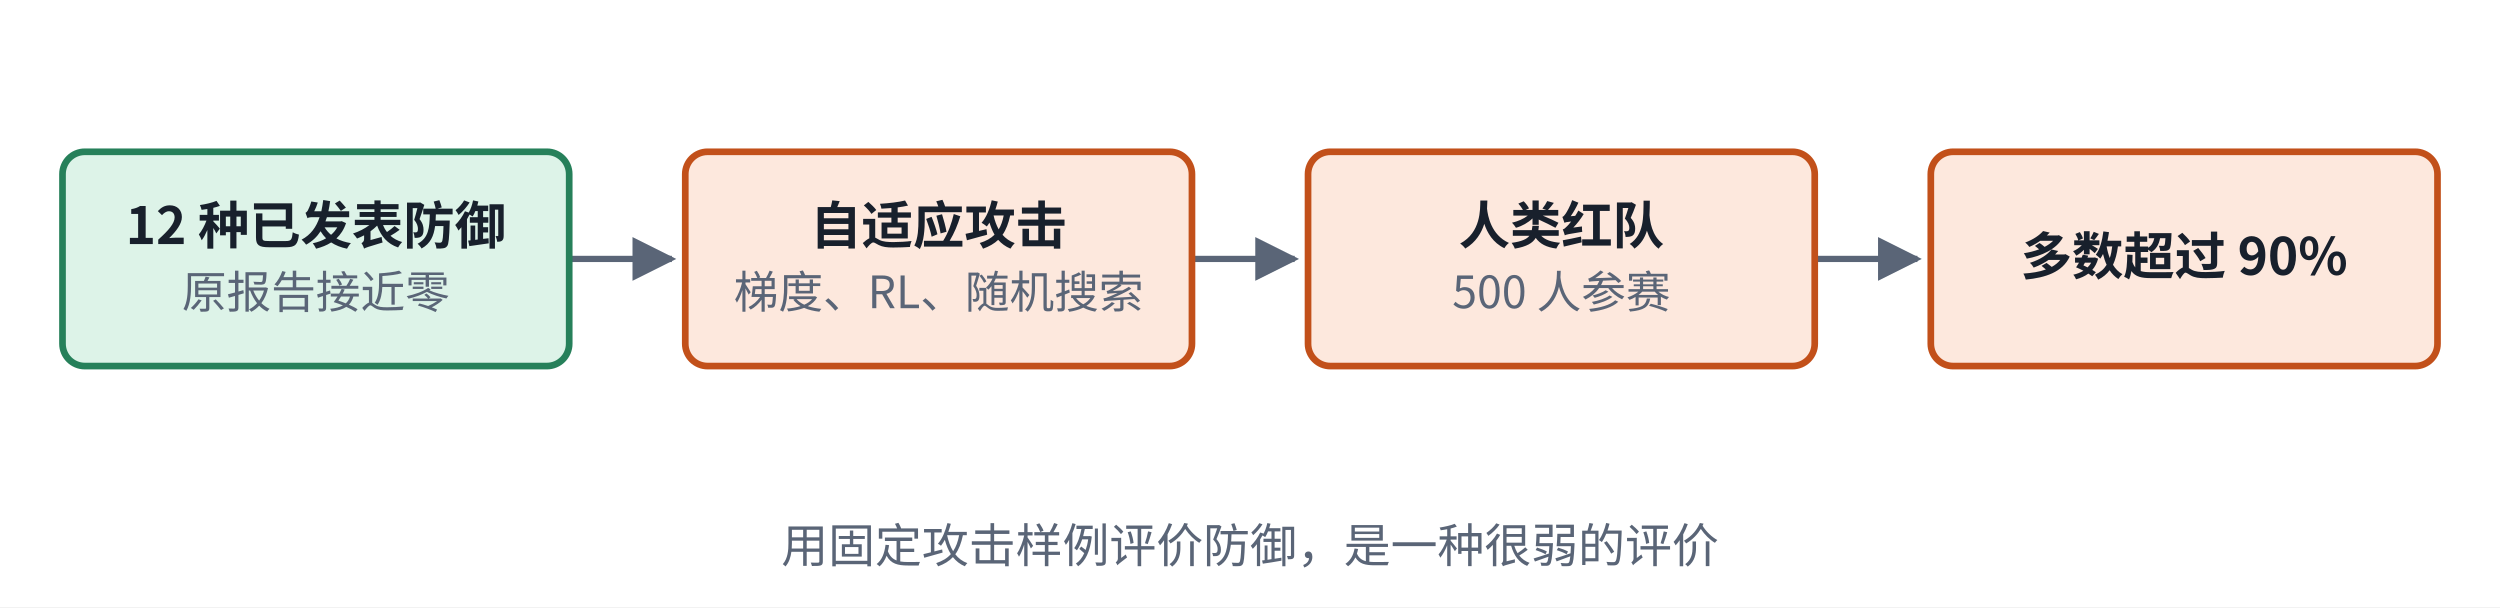
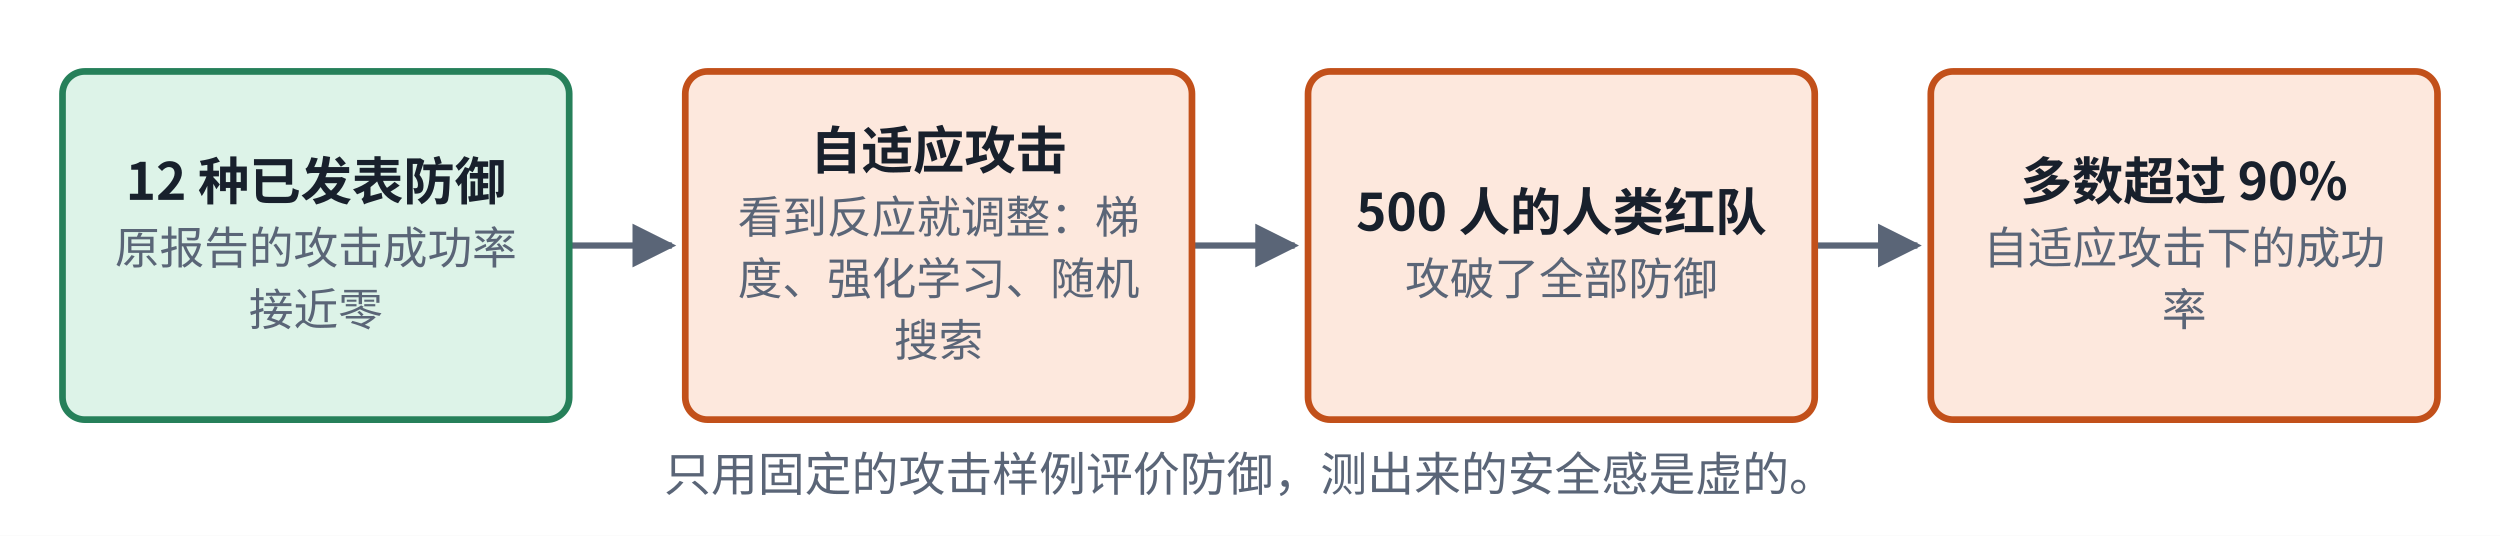
- <svg xmlns="http://www.w3.org/2000/svg" viewBox="0 0 560 136" width="560" height="136" role="img" aria-label="The Attacker Moves Second">
+ <svg xmlns="http://www.w3.org/2000/svg" viewBox="0 0 560 120" width="560" height="120" role="img" aria-label="The Attacker Moves Second">
  <defs>
    <marker id="ah-carda1" viewBox="0 0 10 10" refX="9" refY="5" markerWidth="7" markerHeight="7" orient="auto-start-reverse">
      <path d="M0,0 L10,5 L0,10 z" fill="#5A6577" />
    </marker>
  </defs>
-   <rect x="0" y="0" width="560" height="136" fill="#ffffff" />
-   <path d="M127.5,58 L150.5,58" fill="none" stroke="#5A6577" stroke-width="1.4" marker-end="url(#ah-carda1)" />
-   <path d="M267,58 L290,58" fill="none" stroke="#5A6577" stroke-width="1.4" marker-end="url(#ah-carda1)" />
-   <path d="M406.5,58 L429.5,58" fill="none" stroke="#5A6577" stroke-width="1.4" marker-end="url(#ah-carda1)" />
-   <rect x="14" y="34" width="113.5" height="48" rx="5" fill="#DDF3E8" stroke="#26805A" stroke-width="1.5" />
-   <rect x="153.5" y="34" width="113.5" height="48" rx="5" fill="#FDE8DD" stroke="#C2501A" stroke-width="1.5" />
-   <rect x="293" y="34" width="113.5" height="48" rx="5" fill="#FDE8DD" stroke="#C2501A" stroke-width="1.5" />
-   <rect x="432.5" y="34" width="113.5" height="48" rx="5" fill="#FDE8DD" stroke="#C2501A" stroke-width="1.5" />
-   <text x="70.75" y="54.665" text-anchor="middle" font-size="11.5" font-weight="600" fill="#18202C" font-family="PingFang SC, Noto Sans CJK SC, Microsoft YaHei, sans-serif">12 种已发表防御</text>
-   <text x="70.75" y="69.035" text-anchor="middle" font-size="10" font-weight="400" fill="#5A6577" font-family="PingFang SC, Noto Sans CJK SC, Microsoft YaHei, sans-serif">原报告接近零</text>
-   <text x="210.25" y="54.665" text-anchor="middle" font-size="11.5" font-weight="600" fill="#18202C" font-family="PingFang SC, Noto Sans CJK SC, Microsoft YaHei, sans-serif">自适应攻击</text>
-   <text x="210.25" y="69.035" text-anchor="middle" font-size="10" font-weight="400" fill="#5A6577" font-family="PingFang SC, Noto Sans CJK SC, Microsoft YaHei, sans-serif">梯度、RL、随机搜索</text>
-   <text x="349.75" y="54.665" text-anchor="middle" font-size="11.5" font-weight="600" fill="#18202C" font-family="PingFang SC, Noto Sans CJK SC, Microsoft YaHei, sans-serif">人类红队</text>
-   <text x="349.75" y="69.035" text-anchor="middle" font-size="10" font-weight="400" fill="#5A6577" font-family="PingFang SC, Noto Sans CJK SC, Microsoft YaHei, sans-serif">500 人参赛</text>
-   <text x="489.25" y="61.565" text-anchor="middle" font-size="11.5" font-weight="600" fill="#18202C" font-family="PingFang SC, Noto Sans CJK SC, Microsoft YaHei, sans-serif">多数超过 90%</text>
-   <text x="280" y="126" text-anchor="middle" font-size="10.5" font-weight="500" fill="#5A6577" font-family="PingFang SC, Noto Sans CJK SC, Microsoft YaHei, sans-serif">用固定攻击样例评价防御，是一种很弱的评价</text>
+   <rect x="0" y="0" width="560" height="120" fill="#ffffff" />
+   <path d="M127.5,55 L150.5,55" fill="none" stroke="#5A6577" stroke-width="1.4" marker-end="url(#ah-carda1)" />
+   <path d="M267,55 L290,55" fill="none" stroke="#5A6577" stroke-width="1.4" marker-end="url(#ah-carda1)" />
+   <path d="M406.5,55 L429.5,55" fill="none" stroke="#5A6577" stroke-width="1.4" marker-end="url(#ah-carda1)" />
+   <rect x="14" y="16" width="113.5" height="78" rx="5" fill="#DDF3E8" stroke="#26805A" stroke-width="1.5" />
+   <rect x="153.5" y="16" width="113.5" height="78" rx="5" fill="#FDE8DD" stroke="#C2501A" stroke-width="1.5" />
+   <rect x="293" y="16" width="113.5" height="78" rx="5" fill="#FDE8DD" stroke="#C2501A" stroke-width="1.5" />
+   <rect x="432.5" y="16" width="113.5" height="78" rx="5" fill="#FDE8DD" stroke="#C2501A" stroke-width="1.5" />
+   <text x="70.75" y="44.765" text-anchor="middle" font-size="11.5" font-weight="600" fill="#18202C" font-family="PingFang SC, Noto Sans CJK SC, Microsoft YaHei, sans-serif">12 种已发表防御</text>
+   <text x="70.75" y="59.135" text-anchor="middle" font-size="10" font-weight="400" fill="#5A6577" font-family="PingFang SC, Noto Sans CJK SC, Microsoft YaHei, sans-serif">原报告的攻击成功率</text>
+   <text x="70.75" y="72.935" text-anchor="middle" font-size="10" font-weight="400" fill="#5A6577" font-family="PingFang SC, Noto Sans CJK SC, Microsoft YaHei, sans-serif">接近零</text>
+   <text x="210.25" y="37.865" text-anchor="middle" font-size="11.5" font-weight="600" fill="#18202C" font-family="PingFang SC, Noto Sans CJK SC, Microsoft YaHei, sans-serif">自适应攻击</text>
+   <text x="210.25" y="52.235" text-anchor="middle" font-size="10" font-weight="400" fill="#5A6577" font-family="PingFang SC, Noto Sans CJK SC, Microsoft YaHei, sans-serif">看到反应就调整：梯</text>
+   <text x="210.25" y="66.035" text-anchor="middle" font-size="10" font-weight="400" fill="#5A6577" font-family="PingFang SC, Noto Sans CJK SC, Microsoft YaHei, sans-serif">度、强化学习、随机</text>
+   <text x="210.25" y="79.835" text-anchor="middle" font-size="10" font-weight="400" fill="#5A6577" font-family="PingFang SC, Noto Sans CJK SC, Microsoft YaHei, sans-serif">搜索</text>
+   <text x="349.75" y="51.665" text-anchor="middle" font-size="11.5" font-weight="600" fill="#18202C" font-family="PingFang SC, Noto Sans CJK SC, Microsoft YaHei, sans-serif">500 人的人类红队</text>
+   <text x="349.75" y="66.035" text-anchor="middle" font-size="10" font-weight="400" fill="#5A6577" font-family="PingFang SC, Noto Sans CJK SC, Microsoft YaHei, sans-serif">攻破了全部防御</text>
+   <text x="489.25" y="44.765" text-anchor="middle" font-size="11.5" font-weight="600" fill="#18202C" font-family="PingFang SC, Noto Sans CJK SC, Microsoft YaHei, sans-serif">多数超过 90%</text>
+   <text x="489.25" y="59.135" text-anchor="middle" font-size="10" font-weight="400" fill="#5A6577" font-family="PingFang SC, Noto Sans CJK SC, Microsoft YaHei, sans-serif">自适应攻击下的成功</text>
+   <text x="489.25" y="72.935" text-anchor="middle" font-size="10" font-weight="400" fill="#5A6577" font-family="PingFang SC, Noto Sans CJK SC, Microsoft YaHei, sans-serif">率</text>
+   <text x="280" y="110" text-anchor="middle" font-size="10.5" font-weight="500" fill="#5A6577" font-family="PingFang SC, Noto Sans CJK SC, Microsoft YaHei, sans-serif">只用固定的攻击样例评价防御，测出来的安全感是虚的。</text>
</svg>
